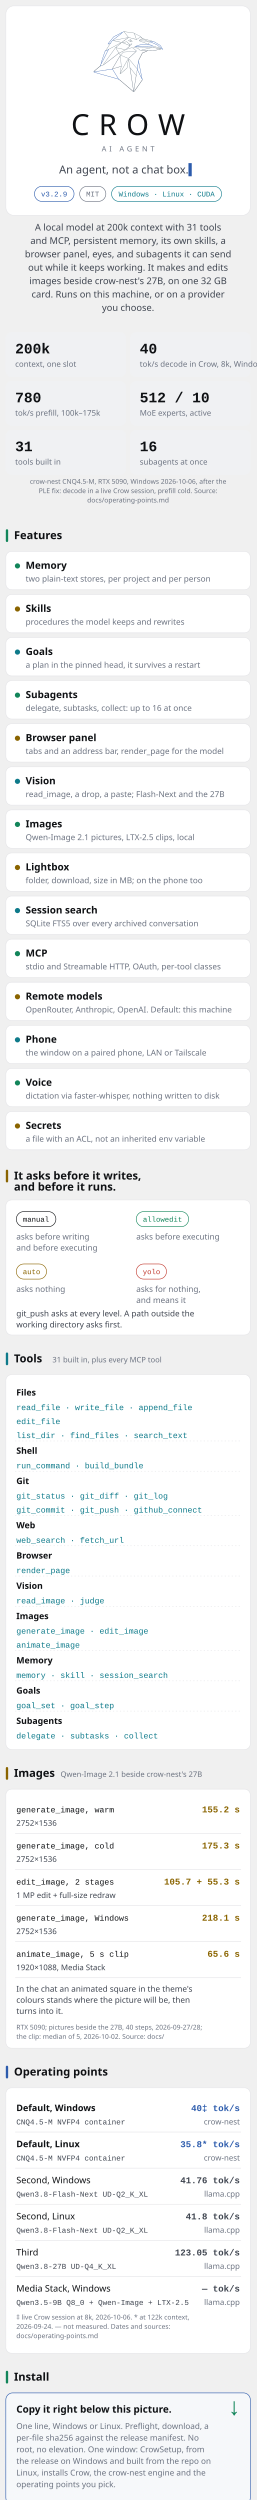
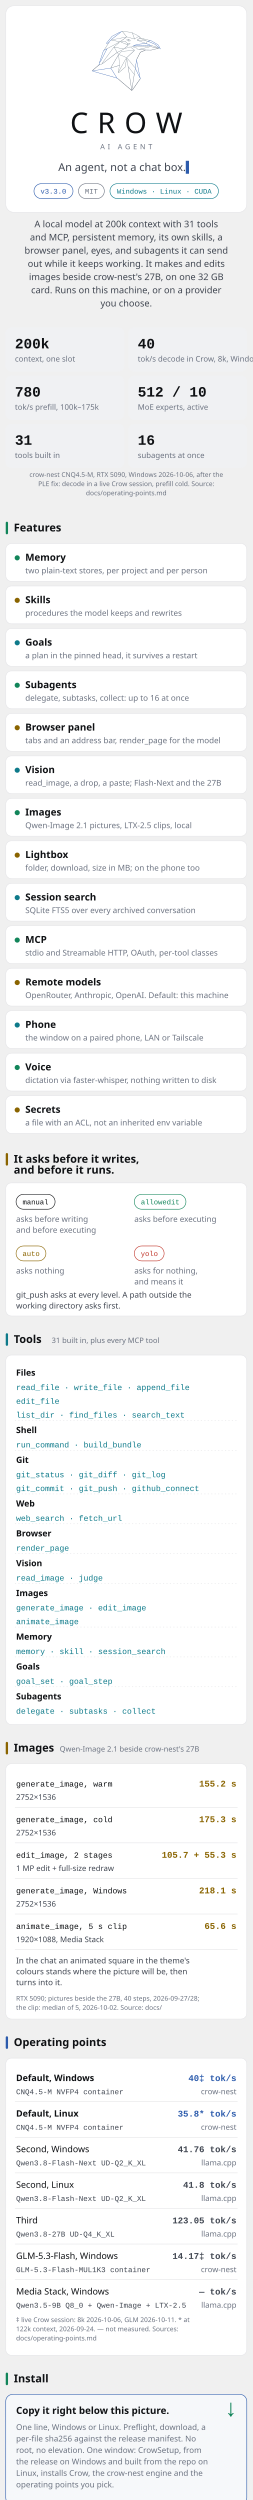
- <svg xmlns="http://www.w3.org/2000/svg" viewBox="0 0 440 4294" width="440" height="4294" role="img" aria-label="Crow: an agent, not a chat box. Features, tools, images, operating points.">
+ <svg xmlns="http://www.w3.org/2000/svg" viewBox="0 0 440 4356" width="440" height="4356" role="img" aria-label="Crow: an agent, not a chat box. Features, tools, images, operating points.">
  <rect x="10" y="10" width="420" height="360" rx="14" fill="#ffffff" stroke="#e4e4e7" />
  <g transform="translate(130 16) scale(0.176)">
    <g fill="none" stroke-width="3" stroke-linejoin="round" stroke-linecap="round">
      <path stroke="#283647" d="M642 273 650 285" />
      <path stroke="#283647" d="M699 404 693 409 651 426 615 496" />
      <path stroke="#283647" d="M239 554 183 601 178 610" />
      <path stroke="#283647" d="M650 689 573 799 567 802" />
      <path stroke="#283647" d="M428 688 563 803" />
      <path stroke="#576575" d="M508 281 457 317" />
      <path stroke="#576575" d="M647 289 622 301" />
      <path stroke="#576575" d="M526 361 498 385" />
      <path stroke="#576575" d="M755 371 820 386 823 389" />
      <path stroke="#576575" d="M833 387 823 389" />
      <path stroke="#576575" d="M823 389 758 405 699 404" />
      <path stroke="#576575" d="M644 399 699 404" />
      <path stroke="#576575" d="M587 414 515 480" />
      <path stroke="#576575" d="M417 431 283 534 272 539" />
      <path stroke="#576575" d="M436 453 433 454 362 573 360 581" />
      <path stroke="#576575" d="M445 556 360 581" />
      <path stroke="#576575" d="M530 572 564 793 567 794" />
      <path stroke="#576575" d="M591 643 567 794" />
      <path stroke="#576575" d="M563 803 567 802" />
      <path stroke="#576575" d="M567 794 567 802" />
      <path stroke="#7f8c98" d="M572 235 625 261 635 269" />
      <path stroke="#7f8c98" d="M635 269 593 295" />
      <path stroke="#7f8c98" d="M635 269 642 273" />
      <path stroke="#7f8c98" d="M510 276 508 281" />
      <path stroke="#7f8c98" d="M510 276 376 302 368 306" />
      <path stroke="#7f8c98" d="M622 301 620 307 624 307" />
      <path stroke="#7f8c98" d="M534 297 515 302 517 306 532 313" />
      <path stroke="#7f8c98" d="M624 307 625 310 698 336 700 340" />
      <path stroke="#7f8c98" d="M624 307 699 311" />
      <path stroke="#7f8c98" d="M437 335 396 368" />
      <path stroke="#7f8c98" d="M549 337 544 345 529 355" />
      <path stroke="#7f8c98" d="M549 337 525 342" />
      <path stroke="#7f8c98" d="M498 385 497 390" />
      <path stroke="#7f8c98" d="M578 367 739 372" />
      <path stroke="#7f8c98" d="M562 369 575 370" />
      <path stroke="#7f8c98" d="M575 370 579 374 607 380 629 400 644 399" />
      <path stroke="#7f8c98" d="M739 372 737 375 648 395 644 399" />
      <path stroke="#7f8c98" d="M739 372 755 371" />
      <path stroke="#7f8c98" d="M388 376 275 531 272 539" />
      <path stroke="#7f8c98" d="M497 390 485 394" />
      <path stroke="#7f8c98" d="M497 390 551 373 590 403 591 407" />
      <path stroke="#7f8c98" d="M591 407 587 414" />
      <path stroke="#7f8c98" d="M591 407 465 418 438 447" />
      <path stroke="#7f8c98" d="M422 430 437 447" />
      <path stroke="#7f8c98" d="M438 448 515 480" />
      <path stroke="#7f8c98" d="M436 453 445 556" />
      <path stroke="#7f8c98" d="M515 484 523 488 594 575 600 578" />
      <path stroke="#7f8c98" d="M514 491 518 497 530 572" />
      <path stroke="#7f8c98" d="M272 539 265 547 248 551" />
      <path stroke="#7f8c98" d="M243 545 248 551" />
      <path stroke="#7f8c98" d="M248 551 239 554" />
      <path stroke="#7f8c98" d="M445 556 434 608 434 622" />
      <path stroke="#7f8c98" d="M530 572 535 574 587 642 591 643" />
      <path stroke="#7f8c98" d="M601 586 591 643" />
      <path stroke="#75838b" d="M474 218 567 231 572 235" />
      <path stroke="#75838b" d="M474 218 475 223 515 274" />
      <path stroke="#75838b" d="M474 218 467 218" />
      <path stroke="#75838b" d="M572 235 593 295" />
      <path stroke="#75838b" d="M515 274 510 276" />
      <path stroke="#75838b" d="M515 274 593 295" />
      <path stroke="#75838b" d="M457 317 455 322" />
      <path stroke="#75838b" d="M650 285 743 309 747 313" />
      <path stroke="#75838b" d="M647 289 697 307 699 311" />
      <path stroke="#75838b" d="M534 297 532 313" />
      <path stroke="#75838b" d="M534 297 547 306 552 314 533 316 532 313" />
      <path stroke="#75838b" d="M368 306 447 323" />
      <path stroke="#75838b" d="M699 311 720 317" />
      <path stroke="#75838b" d="M720 317 708 340" />
      <path stroke="#75838b" d="M455 322 447 323" />
      <path stroke="#75838b" d="M447 323 438 331" />
      <path stroke="#75838b" d="M458 323 500 317 525 342" />
      <path stroke="#75838b" d="M458 323 461 327 528 354" />
      <path stroke="#75838b" d="M438 331 437 335" />
      <path stroke="#75838b" d="M396 368 393 375" />
      <path stroke="#75838b" d="M438 331 433 331 322 390" />
      <path stroke="#75838b" d="M338 333 292 405" />
      <path stroke="#75838b" d="M525 342 528 354" />
      <path stroke="#75838b" d="M529 355 526 361" />
      <path stroke="#75838b" d="M759 359 828 382" />
      <path stroke="#75838b" d="M393 375 401 394 422 428" />
      <path stroke="#75838b" d="M393 375 388 376" />
      <path stroke="#75838b" d="M393 375 485 394" />
      <path stroke="#75838b" d="M828 382 833 387" />
      <path stroke="#75838b" d="M485 394 484 397 422 428" />
      <path stroke="#75838b" d="M422 430 417 431" />
      <path stroke="#75838b" d="M514 488 506 493 434 622" />
      <path stroke="#75838b" d="M514 491 501 573 438 628 433 629" />
      <path stroke="#75838b" d="M434 622 433 629" />
      <path stroke="#2c5bac" d="M467 218 452 228" />
      <path stroke="#2c5bac" d="M452 228 449 234 366 298 363 305" />
      <path stroke="#2c5bac" d="M452 228 447 228 371 268 317 334 316 339" />
      <path stroke="#2c5bac" d="M363 305 355 308 338 333" />
      <path stroke="#2c5bac" d="M747 313 725 317" />
      <path stroke="#2c5bac" d="M747 313 761 314 825 352 843 380 844 386" />
      <path stroke="#2c5bac" d="M725 317 795 347 830 378" />
      <path stroke="#2c5bac" d="M322 390 319 394" />
      <path stroke="#2c5bac" d="M338 333 316 339" />
      <path stroke="#2c5bac" d="M700 340 623 348 592 358 591 361" />
      <path stroke="#2c5bac" d="M700 340 708 340" />
      <path stroke="#2c5bac" d="M708 340 745 354 747 358" />
      <path stroke="#2c5bac" d="M747 358 595 363 591 361" />
      <path stroke="#2c5bac" d="M747 358 759 359" />
      <path stroke="#2c5bac" d="M591 361 580 363 578 367" />
      <path stroke="#2c5bac" d="M830 378 836 380 838 386" />
      <path stroke="#2c5bac" d="M844 386 851 394" />
      <path stroke="#2c5bac" d="M319 394 262 508 249 528" />
      <path stroke="#2c5bac" d="M319 394 292 405" />
      <path stroke="#2c5bac" d="M615 496 614 508" />
      <path stroke="#2c5bac" d="M292 405 285 413 248 523 249 528" />
      <path stroke="#2c5bac" d="M614 508 600 578" />
      <path stroke="#2c5bac" d="M614 508 647 674" />
      <path stroke="#2c5bac" d="M249 528 243 545" />
      <path stroke="#2c5bac" d="M243 545 239 554" />
      <path stroke="#2c5bac" d="M600 578 601 586" />
      <path stroke="#2c5bac" d="M358 583 178 610" />
      <path stroke="#2c5bac" d="M358 583 415 675 416 681" />
      <path stroke="#2c5bac" d="M601 586 643 672 647 674" />
      <path stroke="#2c5bac" d="M178 610 179 614 416 681" />
      <path stroke="#2c5bac" d="M647 674 650 689" />
      <path stroke="#2c5bac" d="M416 681 428 688" />
    </g>
  </g>
  <text x="220.0" y="232" font-family="-apple-system,BlinkMacSystemFont,'Segoe UI','Noto Sans',Helvetica,Arial,sans-serif" font-size="50" font-weight="300" fill="#0f1114" text-anchor="middle" letter-spacing="16">CROW</text>
  <text x="220.0" y="260" font-family="-apple-system,BlinkMacSystemFont,'Segoe UI','Noto Sans',Helvetica,Arial,sans-serif" font-size="12.5" font-weight="400" fill="#6b7280" text-anchor="middle" letter-spacing="5">AI AGENT</text>
  <text x="220.0" y="298" text-anchor="middle" font-family="-apple-system,BlinkMacSystemFont,'Segoe UI','Noto Sans',Helvetica,Arial,sans-serif" font-size="19" fill="#3f4550">An agent, not a chat box.<tspan fill="#2c5bac">▍<animate attributeName="opacity" values="1;1;0;0" keyTimes="0;.5;.5;1" dur="1.1s" repeatCount="indefinite" />
    </tspan>
  </text>
  <rect x="59.2" y="320" width="68" height="26" rx="13" fill="none" stroke="#2c5bac" />
-   <text x="93" y="337.5" font-family="ui-monospace,SFMono-Regular,'SF Mono',Menlo,Consolas,'Liberation Mono',monospace" font-size="12.5" font-weight="400" fill="#2c5bac" text-anchor="middle" letter-spacing="0">v3.2.9</text>
+   <text x="93" y="337.5" font-family="ui-monospace,SFMono-Regular,'SF Mono',Menlo,Consolas,'Liberation Mono',monospace" font-size="12.5" font-weight="400" fill="#2c5bac" text-anchor="middle" letter-spacing="0">v3.3.0</text>
  <rect x="136.8" y="320" width="45" height="26" rx="13" fill="none" stroke="#6b7280" />
  <text x="159.2" y="337.5" font-family="ui-monospace,SFMono-Regular,'SF Mono',Menlo,Consolas,'Liberation Mono',monospace" font-size="12.5" font-weight="400" fill="#6b7280" text-anchor="middle" letter-spacing="0">MIT</text>
  <rect x="191.6" y="320" width="189" height="26" rx="13" fill="none" stroke="#0e7a8a" />
  <text x="286.2" y="337.5" font-family="ui-monospace,SFMono-Regular,'SF Mono',Menlo,Consolas,'Liberation Mono',monospace" font-size="12.5" font-weight="400" fill="#0e7a8a" text-anchor="middle" letter-spacing="0">Windows · Linux · CUDA</text>
  <text x="220.0" y="396" font-family="-apple-system,BlinkMacSystemFont,'Segoe UI','Noto Sans',Helvetica,Arial,sans-serif" font-size="16" font-weight="400" fill="#3f4550" text-anchor="middle" letter-spacing="0">A local model at 200k context with 31 tools</text>
  <text x="220.0" y="419" font-family="-apple-system,BlinkMacSystemFont,'Segoe UI','Noto Sans',Helvetica,Arial,sans-serif" font-size="16" font-weight="400" fill="#3f4550" text-anchor="middle" letter-spacing="0">and MCP, persistent memory, its own skills, a</text>
  <text x="220.0" y="442" font-family="-apple-system,BlinkMacSystemFont,'Segoe UI','Noto Sans',Helvetica,Arial,sans-serif" font-size="16" font-weight="400" fill="#3f4550" text-anchor="middle" letter-spacing="0">browser panel, eyes, and subagents it can send</text>
  <text x="220.0" y="465" font-family="-apple-system,BlinkMacSystemFont,'Segoe UI','Noto Sans',Helvetica,Arial,sans-serif" font-size="16" font-weight="400" fill="#3f4550" text-anchor="middle" letter-spacing="0">out while it keeps working. It makes and edits</text>
  <text x="220.0" y="488" font-family="-apple-system,BlinkMacSystemFont,'Segoe UI','Noto Sans',Helvetica,Arial,sans-serif" font-size="16" font-weight="400" fill="#3f4550" text-anchor="middle" letter-spacing="0">images beside crow-nest's 27B, on one 32 GB</text>
  <text x="220.0" y="511" font-family="-apple-system,BlinkMacSystemFont,'Segoe UI','Noto Sans',Helvetica,Arial,sans-serif" font-size="16" font-weight="400" fill="#3f4550" text-anchor="middle" letter-spacing="0">card. Runs on this machine, or on a provider</text>
  <text x="220.0" y="534" font-family="-apple-system,BlinkMacSystemFont,'Segoe UI','Noto Sans',Helvetica,Arial,sans-serif" font-size="16" font-weight="400" fill="#3f4550" text-anchor="middle" letter-spacing="0">you choose.</text>
  <rect x="10" y="571" width="206" height="76" rx="10" fill="#f0f1f3" stroke="#f0f1f3" />
  <text x="26" y="607" font-family="ui-monospace,SFMono-Regular,'SF Mono',Menlo,Consolas,'Liberation Mono',monospace" font-size="25" font-weight="600" fill="#0f1114" text-anchor="start" letter-spacing="0">200k</text>
  <text x="26" y="630" font-family="-apple-system,BlinkMacSystemFont,'Segoe UI','Noto Sans',Helvetica,Arial,sans-serif" font-size="13.5" font-weight="400" fill="#6b7280" text-anchor="start" letter-spacing="0">context, one slot</text>
  <rect x="224" y="571" width="206" height="76" rx="10" fill="#f0f1f3" stroke="#f0f1f3" />
  <text x="240" y="607" font-family="ui-monospace,SFMono-Regular,'SF Mono',Menlo,Consolas,'Liberation Mono',monospace" font-size="25" font-weight="600" fill="#0f1114" text-anchor="start" letter-spacing="0">40</text>
  <text x="240" y="630" font-family="-apple-system,BlinkMacSystemFont,'Segoe UI','Noto Sans',Helvetica,Arial,sans-serif" font-size="13.5" font-weight="400" fill="#6b7280" text-anchor="start" letter-spacing="0">tok/s decode in Crow, 8k, Windows</text>
  <rect x="10" y="655" width="206" height="76" rx="10" fill="#f0f1f3" stroke="#f0f1f3" />
  <text x="26" y="691" font-family="ui-monospace,SFMono-Regular,'SF Mono',Menlo,Consolas,'Liberation Mono',monospace" font-size="25" font-weight="600" fill="#0f1114" text-anchor="start" letter-spacing="0">780</text>
  <text x="26" y="714" font-family="-apple-system,BlinkMacSystemFont,'Segoe UI','Noto Sans',Helvetica,Arial,sans-serif" font-size="13.5" font-weight="400" fill="#6b7280" text-anchor="start" letter-spacing="0">tok/s prefill, 100k–175k</text>
  <rect x="224" y="655" width="206" height="76" rx="10" fill="#f0f1f3" stroke="#f0f1f3" />
  <text x="240" y="691" font-family="ui-monospace,SFMono-Regular,'SF Mono',Menlo,Consolas,'Liberation Mono',monospace" font-size="25" font-weight="600" fill="#0f1114" text-anchor="start" letter-spacing="0">512 / 10</text>
  <text x="240" y="714" font-family="-apple-system,BlinkMacSystemFont,'Segoe UI','Noto Sans',Helvetica,Arial,sans-serif" font-size="13.5" font-weight="400" fill="#6b7280" text-anchor="start" letter-spacing="0">MoE experts, active</text>
  <rect x="10" y="739" width="206" height="76" rx="10" fill="#f0f1f3" stroke="#f0f1f3" />
  <text x="26" y="775" font-family="ui-monospace,SFMono-Regular,'SF Mono',Menlo,Consolas,'Liberation Mono',monospace" font-size="25" font-weight="600" fill="#0f1114" text-anchor="start" letter-spacing="0">31</text>
  <text x="26" y="798" font-family="-apple-system,BlinkMacSystemFont,'Segoe UI','Noto Sans',Helvetica,Arial,sans-serif" font-size="13.5" font-weight="400" fill="#6b7280" text-anchor="start" letter-spacing="0">tools built in</text>
  <rect x="224" y="739" width="206" height="76" rx="10" fill="#f0f1f3" stroke="#f0f1f3" />
  <text x="240" y="775" font-family="ui-monospace,SFMono-Regular,'SF Mono',Menlo,Consolas,'Liberation Mono',monospace" font-size="25" font-weight="600" fill="#0f1114" text-anchor="start" letter-spacing="0">16</text>
  <text x="240" y="798" font-family="-apple-system,BlinkMacSystemFont,'Segoe UI','Noto Sans',Helvetica,Arial,sans-serif" font-size="13.5" font-weight="400" fill="#6b7280" text-anchor="start" letter-spacing="0">subagents at once</text>
  <text x="220.0" y="831" font-family="-apple-system,BlinkMacSystemFont,'Segoe UI','Noto Sans',Helvetica,Arial,sans-serif" font-size="11.5" font-weight="400" fill="#6b7280" text-anchor="middle" letter-spacing="0">crow-nest CNQ4.5-M, RTX 5090, Windows 2026-10-06, after the</text>
  <text x="220.0" y="847" font-family="-apple-system,BlinkMacSystemFont,'Segoe UI','Noto Sans',Helvetica,Arial,sans-serif" font-size="11.5" font-weight="400" fill="#6b7280" text-anchor="middle" letter-spacing="0">PLE fix: decode in a live Crow session, prefill cold. Source:</text>
  <text x="220.0" y="863" font-family="-apple-system,BlinkMacSystemFont,'Segoe UI','Noto Sans',Helvetica,Arial,sans-serif" font-size="11.5" font-weight="400" fill="#6b7280" text-anchor="middle" letter-spacing="0">docs/operating-points.md</text>
  <rect x="10" y="909" width="4" height="22" rx="2" fill="#12855a" />
  <text x="24" y="926" font-family="-apple-system,BlinkMacSystemFont,'Segoe UI','Noto Sans',Helvetica,Arial,sans-serif" font-size="19" font-weight="600" fill="#0f1114" text-anchor="start" letter-spacing="0">Features</text>
  <rect x="10" y="947" width="420" height="66" rx="10" fill="#ffffff" stroke="#e4e4e7" />
  <circle cx="30" cy="972" r="4.5" fill="#12855a" />
  <text x="44" y="977" font-family="-apple-system,BlinkMacSystemFont,'Segoe UI','Noto Sans',Helvetica,Arial,sans-serif" font-size="17" font-weight="600" fill="#0f1114" text-anchor="start" letter-spacing="0">Memory</text>
  <text x="44" y="999" font-family="-apple-system,BlinkMacSystemFont,'Segoe UI','Noto Sans',Helvetica,Arial,sans-serif" font-size="14" font-weight="400" fill="#6b7280" text-anchor="start" letter-spacing="0">two plain-text stores, per project and per person</text>
  <rect x="10" y="1021" width="420" height="66" rx="10" fill="#ffffff" stroke="#e4e4e7" />
  <circle cx="30" cy="1046" r="4.5" fill="#8a6400" />
  <text x="44" y="1051" font-family="-apple-system,BlinkMacSystemFont,'Segoe UI','Noto Sans',Helvetica,Arial,sans-serif" font-size="17" font-weight="600" fill="#0f1114" text-anchor="start" letter-spacing="0">Skills</text>
  <text x="44" y="1073" font-family="-apple-system,BlinkMacSystemFont,'Segoe UI','Noto Sans',Helvetica,Arial,sans-serif" font-size="14" font-weight="400" fill="#6b7280" text-anchor="start" letter-spacing="0">procedures the model keeps and rewrites</text>
  <rect x="10" y="1095" width="420" height="66" rx="10" fill="#ffffff" stroke="#e4e4e7" />
  <circle cx="30" cy="1120" r="4.5" fill="#0e7a8a" />
  <text x="44" y="1125" font-family="-apple-system,BlinkMacSystemFont,'Segoe UI','Noto Sans',Helvetica,Arial,sans-serif" font-size="17" font-weight="600" fill="#0f1114" text-anchor="start" letter-spacing="0">Goals</text>
  <text x="44" y="1147" font-family="-apple-system,BlinkMacSystemFont,'Segoe UI','Noto Sans',Helvetica,Arial,sans-serif" font-size="14" font-weight="400" fill="#6b7280" text-anchor="start" letter-spacing="0">a plan in the pinned head, it survives a restart</text>
  <rect x="10" y="1169" width="420" height="66" rx="10" fill="#ffffff" stroke="#e4e4e7" />
  <circle cx="30" cy="1194" r="4.5" fill="#12855a" />
  <text x="44" y="1199" font-family="-apple-system,BlinkMacSystemFont,'Segoe UI','Noto Sans',Helvetica,Arial,sans-serif" font-size="17" font-weight="600" fill="#0f1114" text-anchor="start" letter-spacing="0">Subagents</text>
  <text x="44" y="1221" font-family="-apple-system,BlinkMacSystemFont,'Segoe UI','Noto Sans',Helvetica,Arial,sans-serif" font-size="14" font-weight="400" fill="#6b7280" text-anchor="start" letter-spacing="0">delegate, subtasks, collect: up to 16 at once</text>
  <rect x="10" y="1243" width="420" height="66" rx="10" fill="#ffffff" stroke="#e4e4e7" />
  <circle cx="30" cy="1268" r="4.5" fill="#8a6400" />
  <text x="44" y="1273" font-family="-apple-system,BlinkMacSystemFont,'Segoe UI','Noto Sans',Helvetica,Arial,sans-serif" font-size="17" font-weight="600" fill="#0f1114" text-anchor="start" letter-spacing="0">Browser panel</text>
  <text x="44" y="1295" font-family="-apple-system,BlinkMacSystemFont,'Segoe UI','Noto Sans',Helvetica,Arial,sans-serif" font-size="14" font-weight="400" fill="#6b7280" text-anchor="start" letter-spacing="0">tabs and an address bar, render_page for the model</text>
  <rect x="10" y="1317" width="420" height="66" rx="10" fill="#ffffff" stroke="#e4e4e7" />
  <circle cx="30" cy="1342" r="4.5" fill="#0e7a8a" />
  <text x="44" y="1347" font-family="-apple-system,BlinkMacSystemFont,'Segoe UI','Noto Sans',Helvetica,Arial,sans-serif" font-size="17" font-weight="600" fill="#0f1114" text-anchor="start" letter-spacing="0">Vision</text>
  <text x="44" y="1369" font-family="-apple-system,BlinkMacSystemFont,'Segoe UI','Noto Sans',Helvetica,Arial,sans-serif" font-size="14" font-weight="400" fill="#6b7280" text-anchor="start" letter-spacing="0">read_image, a drop, a paste; Flash-Next and the 27B</text>
  <rect x="10" y="1391" width="420" height="66" rx="10" fill="#ffffff" stroke="#e4e4e7" />
  <circle cx="30" cy="1416" r="4.5" fill="#12855a" />
  <text x="44" y="1421" font-family="-apple-system,BlinkMacSystemFont,'Segoe UI','Noto Sans',Helvetica,Arial,sans-serif" font-size="17" font-weight="600" fill="#0f1114" text-anchor="start" letter-spacing="0">Images</text>
  <text x="44" y="1443" font-family="-apple-system,BlinkMacSystemFont,'Segoe UI','Noto Sans',Helvetica,Arial,sans-serif" font-size="14" font-weight="400" fill="#6b7280" text-anchor="start" letter-spacing="0">Qwen-Image 2.1 pictures, LTX-2.5 clips, local</text>
  <rect x="10" y="1465" width="420" height="66" rx="10" fill="#ffffff" stroke="#e4e4e7" />
  <circle cx="30" cy="1490" r="4.5" fill="#8a6400" />
  <text x="44" y="1495" font-family="-apple-system,BlinkMacSystemFont,'Segoe UI','Noto Sans',Helvetica,Arial,sans-serif" font-size="17" font-weight="600" fill="#0f1114" text-anchor="start" letter-spacing="0">Lightbox</text>
  <text x="44" y="1517" font-family="-apple-system,BlinkMacSystemFont,'Segoe UI','Noto Sans',Helvetica,Arial,sans-serif" font-size="14" font-weight="400" fill="#6b7280" text-anchor="start" letter-spacing="0">folder, download, size in MB; on the phone too</text>
  <rect x="10" y="1539" width="420" height="66" rx="10" fill="#ffffff" stroke="#e4e4e7" />
  <circle cx="30" cy="1564" r="4.5" fill="#0e7a8a" />
  <text x="44" y="1569" font-family="-apple-system,BlinkMacSystemFont,'Segoe UI','Noto Sans',Helvetica,Arial,sans-serif" font-size="17" font-weight="600" fill="#0f1114" text-anchor="start" letter-spacing="0">Session search</text>
  <text x="44" y="1591" font-family="-apple-system,BlinkMacSystemFont,'Segoe UI','Noto Sans',Helvetica,Arial,sans-serif" font-size="14" font-weight="400" fill="#6b7280" text-anchor="start" letter-spacing="0">SQLite FTS5 over every archived conversation</text>
  <rect x="10" y="1613" width="420" height="66" rx="10" fill="#ffffff" stroke="#e4e4e7" />
  <circle cx="30" cy="1638" r="4.5" fill="#12855a" />
  <text x="44" y="1643" font-family="-apple-system,BlinkMacSystemFont,'Segoe UI','Noto Sans',Helvetica,Arial,sans-serif" font-size="17" font-weight="600" fill="#0f1114" text-anchor="start" letter-spacing="0">MCP</text>
  <text x="44" y="1665" font-family="-apple-system,BlinkMacSystemFont,'Segoe UI','Noto Sans',Helvetica,Arial,sans-serif" font-size="14" font-weight="400" fill="#6b7280" text-anchor="start" letter-spacing="0">stdio and Streamable HTTP, OAuth, per-tool classes</text>
  <rect x="10" y="1687" width="420" height="66" rx="10" fill="#ffffff" stroke="#e4e4e7" />
  <circle cx="30" cy="1712" r="4.5" fill="#8a6400" />
  <text x="44" y="1717" font-family="-apple-system,BlinkMacSystemFont,'Segoe UI','Noto Sans',Helvetica,Arial,sans-serif" font-size="17" font-weight="600" fill="#0f1114" text-anchor="start" letter-spacing="0">Remote models</text>
  <text x="44" y="1739" font-family="-apple-system,BlinkMacSystemFont,'Segoe UI','Noto Sans',Helvetica,Arial,sans-serif" font-size="14" font-weight="400" fill="#6b7280" text-anchor="start" letter-spacing="0">OpenRouter, Anthropic, OpenAI. Default: this machine</text>
  <rect x="10" y="1761" width="420" height="66" rx="10" fill="#ffffff" stroke="#e4e4e7" />
  <circle cx="30" cy="1786" r="4.5" fill="#0e7a8a" />
  <text x="44" y="1791" font-family="-apple-system,BlinkMacSystemFont,'Segoe UI','Noto Sans',Helvetica,Arial,sans-serif" font-size="17" font-weight="600" fill="#0f1114" text-anchor="start" letter-spacing="0">Phone</text>
  <text x="44" y="1813" font-family="-apple-system,BlinkMacSystemFont,'Segoe UI','Noto Sans',Helvetica,Arial,sans-serif" font-size="14" font-weight="400" fill="#6b7280" text-anchor="start" letter-spacing="0">the window on a paired phone, LAN or Tailscale</text>
  <rect x="10" y="1835" width="420" height="66" rx="10" fill="#ffffff" stroke="#e4e4e7" />
  <circle cx="30" cy="1860" r="4.5" fill="#12855a" />
  <text x="44" y="1865" font-family="-apple-system,BlinkMacSystemFont,'Segoe UI','Noto Sans',Helvetica,Arial,sans-serif" font-size="17" font-weight="600" fill="#0f1114" text-anchor="start" letter-spacing="0">Voice</text>
  <text x="44" y="1887" font-family="-apple-system,BlinkMacSystemFont,'Segoe UI','Noto Sans',Helvetica,Arial,sans-serif" font-size="14" font-weight="400" fill="#6b7280" text-anchor="start" letter-spacing="0">dictation via faster-whisper, nothing written to disk</text>
  <rect x="10" y="1909" width="420" height="66" rx="10" fill="#ffffff" stroke="#e4e4e7" />
  <circle cx="30" cy="1934" r="4.5" fill="#8a6400" />
  <text x="44" y="1939" font-family="-apple-system,BlinkMacSystemFont,'Segoe UI','Noto Sans',Helvetica,Arial,sans-serif" font-size="17" font-weight="600" fill="#0f1114" text-anchor="start" letter-spacing="0">Secrets</text>
  <text x="44" y="1961" font-family="-apple-system,BlinkMacSystemFont,'Segoe UI','Noto Sans',Helvetica,Arial,sans-serif" font-size="14" font-weight="400" fill="#6b7280" text-anchor="start" letter-spacing="0">a file with an ACL, not an inherited env variable</text>
  <rect x="10" y="2009" width="4" height="22" rx="2" fill="#8a6400" />
  <text x="24" y="2026" font-family="-apple-system,BlinkMacSystemFont,'Segoe UI','Noto Sans',Helvetica,Arial,sans-serif" font-size="19" font-weight="600" fill="#0f1114" text-anchor="start" letter-spacing="0">It asks before it writes,</text>
  <text x="24" y="2045" font-family="-apple-system,BlinkMacSystemFont,'Segoe UI','Noto Sans',Helvetica,Arial,sans-serif" font-size="19" font-weight="600" fill="#0f1114" text-anchor="start" letter-spacing="0">and before it runs.</text>
  <rect x="10" y="2061" width="420" height="232" rx="10" fill="#ffffff" stroke="#e4e4e7" />
  <rect x="28" y="2081" width="68" height="26" rx="13" fill="none" stroke="#0f1114" />
  <text x="61.8" y="2098.5" font-family="ui-monospace,SFMono-Regular,'SF Mono',Menlo,Consolas,'Liberation Mono',monospace" font-size="12.5" font-weight="400" fill="#0f1114" text-anchor="middle" letter-spacing="0">manual</text>
  <text x="28" y="2129" font-family="-apple-system,BlinkMacSystemFont,'Segoe UI','Noto Sans',Helvetica,Arial,sans-serif" font-size="14" font-weight="400" fill="#6b7280" text-anchor="start" letter-spacing="0">asks before writing</text>
  <text x="28" y="2148" font-family="-apple-system,BlinkMacSystemFont,'Segoe UI','Noto Sans',Helvetica,Arial,sans-serif" font-size="14" font-weight="400" fill="#6b7280" text-anchor="start" letter-spacing="0">and before executing</text>
  <rect x="234" y="2081" width="90" height="26" rx="13" fill="none" stroke="#12855a" />
  <text x="279.2" y="2098.5" font-family="ui-monospace,SFMono-Regular,'SF Mono',Menlo,Consolas,'Liberation Mono',monospace" font-size="12.5" font-weight="400" fill="#12855a" text-anchor="middle" letter-spacing="0">allowedit</text>
  <text x="234" y="2129" font-family="-apple-system,BlinkMacSystemFont,'Segoe UI','Noto Sans',Helvetica,Arial,sans-serif" font-size="14" font-weight="400" fill="#6b7280" text-anchor="start" letter-spacing="0">asks before executing</text>
  <rect x="28" y="2171" width="52" height="26" rx="13" fill="none" stroke="#8a6400" />
  <text x="54.2" y="2188.5" font-family="ui-monospace,SFMono-Regular,'SF Mono',Menlo,Consolas,'Liberation Mono',monospace" font-size="12.5" font-weight="400" fill="#8a6400" text-anchor="middle" letter-spacing="0">auto</text>
  <text x="28" y="2219" font-family="-apple-system,BlinkMacSystemFont,'Segoe UI','Noto Sans',Helvetica,Arial,sans-serif" font-size="14" font-weight="400" fill="#6b7280" text-anchor="start" letter-spacing="0">asks nothing</text>
  <rect x="234" y="2171" width="52" height="26" rx="13" fill="none" stroke="#c0362b" />
  <text x="260.2" y="2188.5" font-family="ui-monospace,SFMono-Regular,'SF Mono',Menlo,Consolas,'Liberation Mono',monospace" font-size="12.5" font-weight="400" fill="#c0362b" text-anchor="middle" letter-spacing="0">yolo</text>
  <text x="234" y="2219" font-family="-apple-system,BlinkMacSystemFont,'Segoe UI','Noto Sans',Helvetica,Arial,sans-serif" font-size="14" font-weight="400" fill="#6b7280" text-anchor="start" letter-spacing="0">asks for nothing,</text>
  <text x="234" y="2238" font-family="-apple-system,BlinkMacSystemFont,'Segoe UI','Noto Sans',Helvetica,Arial,sans-serif" font-size="14" font-weight="400" fill="#6b7280" text-anchor="start" letter-spacing="0">and means it</text>
  <text x="28" y="2261" font-family="-apple-system,BlinkMacSystemFont,'Segoe UI','Noto Sans',Helvetica,Arial,sans-serif" font-size="14" font-weight="400" fill="#3f4550" text-anchor="start" letter-spacing="0">git_push asks at every level. A path outside the</text>
  <text x="28" y="2280" font-family="-apple-system,BlinkMacSystemFont,'Segoe UI','Noto Sans',Helvetica,Arial,sans-serif" font-size="14" font-weight="400" fill="#3f4550" text-anchor="start" letter-spacing="0">working directory asks first.</text>
  <rect x="10" y="2323" width="4" height="22" rx="2" fill="#0e7a8a" />
  <text x="24" y="2340" font-family="-apple-system,BlinkMacSystemFont,'Segoe UI','Noto Sans',Helvetica,Arial,sans-serif" font-size="19" font-weight="600" fill="#0f1114" text-anchor="start" letter-spacing="0">Tools</text>
  <text x="90" y="2340" font-family="-apple-system,BlinkMacSystemFont,'Segoe UI','Noto Sans',Helvetica,Arial,sans-serif" font-size="13" font-weight="400" fill="#6b7280" text-anchor="start" letter-spacing="0">31 built in, plus every MCP tool</text>
  <rect x="10" y="2361" width="420" height="644" rx="10" fill="#ffffff" stroke="#e4e4e7" />
  <text x="28" y="2397" font-family="-apple-system,BlinkMacSystemFont,'Segoe UI','Noto Sans',Helvetica,Arial,sans-serif" font-size="15" font-weight="600" fill="#0f1114" text-anchor="start" letter-spacing="0">Files</text>
  <text x="28" y="2422" font-family="ui-monospace,SFMono-Regular,'SF Mono',Menlo,Consolas,'Liberation Mono',monospace" font-size="14" font-weight="400" fill="#0e7a8a" text-anchor="start" letter-spacing="0">read_file · write_file · append_file</text>
  <text x="28" y="2446" font-family="ui-monospace,SFMono-Regular,'SF Mono',Menlo,Consolas,'Liberation Mono',monospace" font-size="14" font-weight="400" fill="#0e7a8a" text-anchor="start" letter-spacing="0">edit_file</text>
  <text x="28" y="2470" font-family="ui-monospace,SFMono-Regular,'SF Mono',Menlo,Consolas,'Liberation Mono',monospace" font-size="14" font-weight="400" fill="#0e7a8a" text-anchor="start" letter-spacing="0">list_dir · find_files · search_text</text>
  <line x1="26" y1="2475" x2="414" y2="2475" stroke="#e4e4e7" stroke-dasharray="2 4" />
  <text x="28" y="2497" font-family="-apple-system,BlinkMacSystemFont,'Segoe UI','Noto Sans',Helvetica,Arial,sans-serif" font-size="15" font-weight="600" fill="#0f1114" text-anchor="start" letter-spacing="0">Shell</text>
  <text x="28" y="2522" font-family="ui-monospace,SFMono-Regular,'SF Mono',Menlo,Consolas,'Liberation Mono',monospace" font-size="14" font-weight="400" fill="#0e7a8a" text-anchor="start" letter-spacing="0">run_command · build_bundle</text>
  <line x1="26" y1="2527" x2="414" y2="2527" stroke="#e4e4e7" stroke-dasharray="2 4" />
  <text x="28" y="2549" font-family="-apple-system,BlinkMacSystemFont,'Segoe UI','Noto Sans',Helvetica,Arial,sans-serif" font-size="15" font-weight="600" fill="#0f1114" text-anchor="start" letter-spacing="0">Git</text>
  <text x="28" y="2574" font-family="ui-monospace,SFMono-Regular,'SF Mono',Menlo,Consolas,'Liberation Mono',monospace" font-size="14" font-weight="400" fill="#0e7a8a" text-anchor="start" letter-spacing="0">git_status · git_diff · git_log</text>
  <text x="28" y="2598" font-family="ui-monospace,SFMono-Regular,'SF Mono',Menlo,Consolas,'Liberation Mono',monospace" font-size="14" font-weight="400" fill="#0e7a8a" text-anchor="start" letter-spacing="0">git_commit · git_push · github_connect</text>
  <line x1="26" y1="2603" x2="414" y2="2603" stroke="#e4e4e7" stroke-dasharray="2 4" />
  <text x="28" y="2625" font-family="-apple-system,BlinkMacSystemFont,'Segoe UI','Noto Sans',Helvetica,Arial,sans-serif" font-size="15" font-weight="600" fill="#0f1114" text-anchor="start" letter-spacing="0">Web</text>
  <text x="28" y="2650" font-family="ui-monospace,SFMono-Regular,'SF Mono',Menlo,Consolas,'Liberation Mono',monospace" font-size="14" font-weight="400" fill="#0e7a8a" text-anchor="start" letter-spacing="0">web_search · fetch_url</text>
  <line x1="26" y1="2655" x2="414" y2="2655" stroke="#e4e4e7" stroke-dasharray="2 4" />
  <text x="28" y="2677" font-family="-apple-system,BlinkMacSystemFont,'Segoe UI','Noto Sans',Helvetica,Arial,sans-serif" font-size="15" font-weight="600" fill="#0f1114" text-anchor="start" letter-spacing="0">Browser</text>
  <text x="28" y="2702" font-family="ui-monospace,SFMono-Regular,'SF Mono',Menlo,Consolas,'Liberation Mono',monospace" font-size="14" font-weight="400" fill="#0e7a8a" text-anchor="start" letter-spacing="0">render_page</text>
  <line x1="26" y1="2707" x2="414" y2="2707" stroke="#e4e4e7" stroke-dasharray="2 4" />
  <text x="28" y="2729" font-family="-apple-system,BlinkMacSystemFont,'Segoe UI','Noto Sans',Helvetica,Arial,sans-serif" font-size="15" font-weight="600" fill="#0f1114" text-anchor="start" letter-spacing="0">Vision</text>
  <text x="28" y="2754" font-family="ui-monospace,SFMono-Regular,'SF Mono',Menlo,Consolas,'Liberation Mono',monospace" font-size="14" font-weight="400" fill="#0e7a8a" text-anchor="start" letter-spacing="0">read_image · judge</text>
  <line x1="26" y1="2759" x2="414" y2="2759" stroke="#e4e4e7" stroke-dasharray="2 4" />
  <text x="28" y="2781" font-family="-apple-system,BlinkMacSystemFont,'Segoe UI','Noto Sans',Helvetica,Arial,sans-serif" font-size="15" font-weight="600" fill="#0f1114" text-anchor="start" letter-spacing="0">Images</text>
  <text x="28" y="2806" font-family="ui-monospace,SFMono-Regular,'SF Mono',Menlo,Consolas,'Liberation Mono',monospace" font-size="14" font-weight="400" fill="#0e7a8a" text-anchor="start" letter-spacing="0">generate_image · edit_image</text>
  <text x="28" y="2830" font-family="ui-monospace,SFMono-Regular,'SF Mono',Menlo,Consolas,'Liberation Mono',monospace" font-size="14" font-weight="400" fill="#0e7a8a" text-anchor="start" letter-spacing="0">animate_image</text>
  <line x1="26" y1="2835" x2="414" y2="2835" stroke="#e4e4e7" stroke-dasharray="2 4" />
  <text x="28" y="2857" font-family="-apple-system,BlinkMacSystemFont,'Segoe UI','Noto Sans',Helvetica,Arial,sans-serif" font-size="15" font-weight="600" fill="#0f1114" text-anchor="start" letter-spacing="0">Memory</text>
  <text x="28" y="2882" font-family="ui-monospace,SFMono-Regular,'SF Mono',Menlo,Consolas,'Liberation Mono',monospace" font-size="14" font-weight="400" fill="#0e7a8a" text-anchor="start" letter-spacing="0">memory · skill · session_search</text>
  <line x1="26" y1="2887" x2="414" y2="2887" stroke="#e4e4e7" stroke-dasharray="2 4" />
  <text x="28" y="2909" font-family="-apple-system,BlinkMacSystemFont,'Segoe UI','Noto Sans',Helvetica,Arial,sans-serif" font-size="15" font-weight="600" fill="#0f1114" text-anchor="start" letter-spacing="0">Goals</text>
  <text x="28" y="2934" font-family="ui-monospace,SFMono-Regular,'SF Mono',Menlo,Consolas,'Liberation Mono',monospace" font-size="14" font-weight="400" fill="#0e7a8a" text-anchor="start" letter-spacing="0">goal_set · goal_step</text>
  <line x1="26" y1="2939" x2="414" y2="2939" stroke="#e4e4e7" stroke-dasharray="2 4" />
  <text x="28" y="2961" font-family="-apple-system,BlinkMacSystemFont,'Segoe UI','Noto Sans',Helvetica,Arial,sans-serif" font-size="15" font-weight="600" fill="#0f1114" text-anchor="start" letter-spacing="0">Subagents</text>
  <text x="28" y="2986" font-family="ui-monospace,SFMono-Regular,'SF Mono',Menlo,Consolas,'Liberation Mono',monospace" font-size="14" font-weight="400" fill="#0e7a8a" text-anchor="start" letter-spacing="0">delegate · subtasks · collect</text>
  <rect x="10" y="3035" width="4" height="22" rx="2" fill="#8a6400" />
  <text x="24" y="3052" font-family="-apple-system,BlinkMacSystemFont,'Segoe UI','Noto Sans',Helvetica,Arial,sans-serif" font-size="19" font-weight="600" fill="#0f1114" text-anchor="start" letter-spacing="0">Images</text>
  <text x="104" y="3052" font-family="-apple-system,BlinkMacSystemFont,'Segoe UI','Noto Sans',Helvetica,Arial,sans-serif" font-size="13" font-weight="400" fill="#6b7280" text-anchor="start" letter-spacing="0">Qwen-Image 2.1 beside crow-nest's 27B</text>
  <rect x="10" y="3073" width="420" height="445" rx="10" fill="#ffffff" stroke="#e4e4e7" />
  <text x="28" y="3113" font-family="ui-monospace,SFMono-Regular,'SF Mono',Menlo,Consolas,'Liberation Mono',monospace" font-size="14" font-weight="400" fill="#0f1114" text-anchor="start" letter-spacing="0">generate_image, warm</text>
  <text x="412" y="3113" font-family="ui-monospace,SFMono-Regular,'SF Mono',Menlo,Consolas,'Liberation Mono',monospace" font-size="15.5" font-weight="600" fill="#8a6400" text-anchor="end" letter-spacing="0">155.2 s</text>
  <text x="28" y="3136" font-family="-apple-system,BlinkMacSystemFont,'Segoe UI','Noto Sans',Helvetica,Arial,sans-serif" font-size="13.5" font-weight="400" fill="#3f4550" text-anchor="start" letter-spacing="0">2752×1536</text>
  <line x1="26" y1="3149" x2="414" y2="3149" stroke="#e4e4e7" />
  <text x="28" y="3175" font-family="ui-monospace,SFMono-Regular,'SF Mono',Menlo,Consolas,'Liberation Mono',monospace" font-size="14" font-weight="400" fill="#0f1114" text-anchor="start" letter-spacing="0">generate_image, cold</text>
  <text x="412" y="3175" font-family="ui-monospace,SFMono-Regular,'SF Mono',Menlo,Consolas,'Liberation Mono',monospace" font-size="15.5" font-weight="600" fill="#8a6400" text-anchor="end" letter-spacing="0">175.3 s</text>
  <text x="28" y="3198" font-family="-apple-system,BlinkMacSystemFont,'Segoe UI','Noto Sans',Helvetica,Arial,sans-serif" font-size="13.5" font-weight="400" fill="#3f4550" text-anchor="start" letter-spacing="0">2752×1536</text>
  <line x1="26" y1="3211" x2="414" y2="3211" stroke="#e4e4e7" />
  <text x="28" y="3237" font-family="ui-monospace,SFMono-Regular,'SF Mono',Menlo,Consolas,'Liberation Mono',monospace" font-size="14" font-weight="400" fill="#0f1114" text-anchor="start" letter-spacing="0">edit_image, 2 stages</text>
  <text x="412" y="3237" font-family="ui-monospace,SFMono-Regular,'SF Mono',Menlo,Consolas,'Liberation Mono',monospace" font-size="15.5" font-weight="600" fill="#8a6400" text-anchor="end" letter-spacing="0">105.7 + 55.3 s</text>
  <text x="28" y="3260" font-family="-apple-system,BlinkMacSystemFont,'Segoe UI','Noto Sans',Helvetica,Arial,sans-serif" font-size="13.5" font-weight="400" fill="#3f4550" text-anchor="start" letter-spacing="0">1 MP edit + full-size redraw</text>
  <line x1="26" y1="3273" x2="414" y2="3273" stroke="#e4e4e7" />
  <text x="28" y="3299" font-family="ui-monospace,SFMono-Regular,'SF Mono',Menlo,Consolas,'Liberation Mono',monospace" font-size="14" font-weight="400" fill="#0f1114" text-anchor="start" letter-spacing="0">generate_image, Windows</text>
  <text x="412" y="3299" font-family="ui-monospace,SFMono-Regular,'SF Mono',Menlo,Consolas,'Liberation Mono',monospace" font-size="15.5" font-weight="600" fill="#8a6400" text-anchor="end" letter-spacing="0">218.1 s</text>
  <text x="28" y="3322" font-family="-apple-system,BlinkMacSystemFont,'Segoe UI','Noto Sans',Helvetica,Arial,sans-serif" font-size="13.5" font-weight="400" fill="#3f4550" text-anchor="start" letter-spacing="0">2752×1536</text>
  <line x1="26" y1="3335" x2="414" y2="3335" stroke="#e4e4e7" />
  <text x="28" y="3361" font-family="ui-monospace,SFMono-Regular,'SF Mono',Menlo,Consolas,'Liberation Mono',monospace" font-size="14" font-weight="400" fill="#0f1114" text-anchor="start" letter-spacing="0">animate_image, 5 s clip</text>
  <text x="412" y="3361" font-family="ui-monospace,SFMono-Regular,'SF Mono',Menlo,Consolas,'Liberation Mono',monospace" font-size="15.5" font-weight="600" fill="#8a6400" text-anchor="end" letter-spacing="0">65.6 s</text>
  <text x="28" y="3384" font-family="-apple-system,BlinkMacSystemFont,'Segoe UI','Noto Sans',Helvetica,Arial,sans-serif" font-size="13.5" font-weight="400" fill="#3f4550" text-anchor="start" letter-spacing="0">1920×1088, Media Stack</text>
  <line x1="26" y1="3397" x2="414" y2="3397" stroke="#e4e4e7" />
  <text x="28" y="3421" font-family="-apple-system,BlinkMacSystemFont,'Segoe UI','Noto Sans',Helvetica,Arial,sans-serif" font-size="14" font-weight="400" fill="#3f4550" text-anchor="start" letter-spacing="0">In the chat an animated square in the theme's</text>
  <text x="28" y="3440" font-family="-apple-system,BlinkMacSystemFont,'Segoe UI','Noto Sans',Helvetica,Arial,sans-serif" font-size="14" font-weight="400" fill="#3f4550" text-anchor="start" letter-spacing="0">colours stands where the picture will be, then</text>
  <text x="28" y="3459" font-family="-apple-system,BlinkMacSystemFont,'Segoe UI','Noto Sans',Helvetica,Arial,sans-serif" font-size="14" font-weight="400" fill="#3f4550" text-anchor="start" letter-spacing="0">turns into it.</text>
  <text x="28" y="3486" font-family="-apple-system,BlinkMacSystemFont,'Segoe UI','Noto Sans',Helvetica,Arial,sans-serif" font-size="11.5" font-weight="400" fill="#6b7280" text-anchor="start" letter-spacing="0">RTX 5090; pictures beside the 27B, 40 steps, 2026-09-27/28;</text>
  <text x="28" y="3502" font-family="-apple-system,BlinkMacSystemFont,'Segoe UI','Noto Sans',Helvetica,Arial,sans-serif" font-size="11.5" font-weight="400" fill="#6b7280" text-anchor="start" letter-spacing="0">the clip: median of 5, 2026-10-02. Source: docs/</text>
  <rect x="10" y="3548" width="4" height="22" rx="2" fill="#2c5bac" />
  <text x="24" y="3565" font-family="-apple-system,BlinkMacSystemFont,'Segoe UI','Noto Sans',Helvetica,Arial,sans-serif" font-size="19" font-weight="600" fill="#0f1114" text-anchor="start" letter-spacing="0">Operating points</text>
-   <rect x="10" y="3586" width="420" height="456" rx="10" fill="#ffffff" stroke="#e4e4e7" />
+   <rect x="10" y="3586" width="420" height="518" rx="10" fill="#ffffff" stroke="#e4e4e7" />
  <text x="28" y="3626" font-family="-apple-system,BlinkMacSystemFont,'Segoe UI','Noto Sans',Helvetica,Arial,sans-serif" font-size="15.5" font-weight="600" fill="#0f1114" text-anchor="start" letter-spacing="0">Default, Windows</text>
  <text x="412" y="3626" font-family="ui-monospace,SFMono-Regular,'SF Mono',Menlo,Consolas,'Liberation Mono',monospace" font-size="15.5" font-weight="600" fill="#2c5bac" text-anchor="end" letter-spacing="0">40‡ tok/s</text>
  <text x="28" y="3649" font-family="ui-monospace,SFMono-Regular,'SF Mono',Menlo,Consolas,'Liberation Mono',monospace" font-size="13" font-weight="400" fill="#3f4550" text-anchor="start" letter-spacing="0">CNQ4.5-M NVFP4 container</text>
  <text x="412" y="3649" font-family="-apple-system,BlinkMacSystemFont,'Segoe UI','Noto Sans',Helvetica,Arial,sans-serif" font-size="13.5" font-weight="400" fill="#6b7280" text-anchor="end" letter-spacing="0">crow-nest</text>
  <line x1="26" y1="3662" x2="414" y2="3662" stroke="#e4e4e7" />
  <text x="28" y="3688" font-family="-apple-system,BlinkMacSystemFont,'Segoe UI','Noto Sans',Helvetica,Arial,sans-serif" font-size="15.5" font-weight="600" fill="#0f1114" text-anchor="start" letter-spacing="0">Default, Linux</text>
  <text x="412" y="3688" font-family="ui-monospace,SFMono-Regular,'SF Mono',Menlo,Consolas,'Liberation Mono',monospace" font-size="15.5" font-weight="600" fill="#2c5bac" text-anchor="end" letter-spacing="0">35.8* tok/s</text>
  <text x="28" y="3711" font-family="ui-monospace,SFMono-Regular,'SF Mono',Menlo,Consolas,'Liberation Mono',monospace" font-size="13" font-weight="400" fill="#3f4550" text-anchor="start" letter-spacing="0">CNQ4.5-M NVFP4 container</text>
  <text x="412" y="3711" font-family="-apple-system,BlinkMacSystemFont,'Segoe UI','Noto Sans',Helvetica,Arial,sans-serif" font-size="13.5" font-weight="400" fill="#6b7280" text-anchor="end" letter-spacing="0">crow-nest</text>
  <line x1="26" y1="3724" x2="414" y2="3724" stroke="#e4e4e7" />
  <text x="28" y="3750" font-family="-apple-system,BlinkMacSystemFont,'Segoe UI','Noto Sans',Helvetica,Arial,sans-serif" font-size="15.5" font-weight="400" fill="#0f1114" text-anchor="start" letter-spacing="0">Second, Windows</text>
  <text x="412" y="3750" font-family="ui-monospace,SFMono-Regular,'SF Mono',Menlo,Consolas,'Liberation Mono',monospace" font-size="15.5" font-weight="600" fill="#3f4550" text-anchor="end" letter-spacing="0">41.76 tok/s</text>
  <text x="28" y="3773" font-family="ui-monospace,SFMono-Regular,'SF Mono',Menlo,Consolas,'Liberation Mono',monospace" font-size="13" font-weight="400" fill="#3f4550" text-anchor="start" letter-spacing="0">Qwen3.8-Flash-Next UD-Q2_K_XL</text>
  <text x="412" y="3773" font-family="-apple-system,BlinkMacSystemFont,'Segoe UI','Noto Sans',Helvetica,Arial,sans-serif" font-size="13.5" font-weight="400" fill="#6b7280" text-anchor="end" letter-spacing="0">llama.cpp</text>
  <line x1="26" y1="3786" x2="414" y2="3786" stroke="#e4e4e7" />
  <text x="28" y="3812" font-family="-apple-system,BlinkMacSystemFont,'Segoe UI','Noto Sans',Helvetica,Arial,sans-serif" font-size="15.5" font-weight="400" fill="#0f1114" text-anchor="start" letter-spacing="0">Second, Linux</text>
  <text x="412" y="3812" font-family="ui-monospace,SFMono-Regular,'SF Mono',Menlo,Consolas,'Liberation Mono',monospace" font-size="15.5" font-weight="600" fill="#3f4550" text-anchor="end" letter-spacing="0">41.8 tok/s</text>
  <text x="28" y="3835" font-family="ui-monospace,SFMono-Regular,'SF Mono',Menlo,Consolas,'Liberation Mono',monospace" font-size="13" font-weight="400" fill="#3f4550" text-anchor="start" letter-spacing="0">Qwen3.8-Flash-Next UD-Q2_K_XL</text>
  <text x="412" y="3835" font-family="-apple-system,BlinkMacSystemFont,'Segoe UI','Noto Sans',Helvetica,Arial,sans-serif" font-size="13.5" font-weight="400" fill="#6b7280" text-anchor="end" letter-spacing="0">llama.cpp</text>
  <line x1="26" y1="3848" x2="414" y2="3848" stroke="#e4e4e7" />
  <text x="28" y="3874" font-family="-apple-system,BlinkMacSystemFont,'Segoe UI','Noto Sans',Helvetica,Arial,sans-serif" font-size="15.5" font-weight="400" fill="#0f1114" text-anchor="start" letter-spacing="0">Third</text>
  <text x="412" y="3874" font-family="ui-monospace,SFMono-Regular,'SF Mono',Menlo,Consolas,'Liberation Mono',monospace" font-size="15.5" font-weight="600" fill="#3f4550" text-anchor="end" letter-spacing="0">123.05 tok/s</text>
  <text x="28" y="3897" font-family="ui-monospace,SFMono-Regular,'SF Mono',Menlo,Consolas,'Liberation Mono',monospace" font-size="13" font-weight="400" fill="#3f4550" text-anchor="start" letter-spacing="0">Qwen3.8-27B UD-Q4_K_XL</text>
  <text x="412" y="3897" font-family="-apple-system,BlinkMacSystemFont,'Segoe UI','Noto Sans',Helvetica,Arial,sans-serif" font-size="13.5" font-weight="400" fill="#6b7280" text-anchor="end" letter-spacing="0">llama.cpp</text>
  <line x1="26" y1="3910" x2="414" y2="3910" stroke="#e4e4e7" />
-   <text x="28" y="3936" font-family="-apple-system,BlinkMacSystemFont,'Segoe UI','Noto Sans',Helvetica,Arial,sans-serif" font-size="15.5" font-weight="400" fill="#0f1114" text-anchor="start" letter-spacing="0">Media Stack, Windows</text>
-   <text x="412" y="3936" font-family="ui-monospace,SFMono-Regular,'SF Mono',Menlo,Consolas,'Liberation Mono',monospace" font-size="15.5" font-weight="600" fill="#3f4550" text-anchor="end" letter-spacing="0">— tok/s</text>
-   <text x="28" y="3959" font-family="ui-monospace,SFMono-Regular,'SF Mono',Menlo,Consolas,'Liberation Mono',monospace" font-size="13" font-weight="400" fill="#3f4550" text-anchor="start" letter-spacing="0">Qwen3.5-9B Q8_0 + Qwen-Image + LTX-2.5</text>
-   <text x="412" y="3959" font-family="-apple-system,BlinkMacSystemFont,'Segoe UI','Noto Sans',Helvetica,Arial,sans-serif" font-size="13.5" font-weight="400" fill="#6b7280" text-anchor="end" letter-spacing="0">llama.cpp</text>
-   <text x="28" y="3984" font-family="-apple-system,BlinkMacSystemFont,'Segoe UI','Noto Sans',Helvetica,Arial,sans-serif" font-size="11.5" font-weight="400" fill="#6b7280" text-anchor="start" letter-spacing="0">‡ live Crow session at 8k, 2026-10-06. * at 122k context,</text>
-   <text x="28" y="4000" font-family="-apple-system,BlinkMacSystemFont,'Segoe UI','Noto Sans',Helvetica,Arial,sans-serif" font-size="11.5" font-weight="400" fill="#6b7280" text-anchor="start" letter-spacing="0">2026-09-24. — not measured. Dates and sources:</text>
-   <text x="28" y="4016" font-family="-apple-system,BlinkMacSystemFont,'Segoe UI','Noto Sans',Helvetica,Arial,sans-serif" font-size="11.5" font-weight="400" fill="#6b7280" text-anchor="start" letter-spacing="0">docs/operating-points.md</text>
-   <rect x="10" y="4072" width="4" height="22" rx="2" fill="#12855a" />
-   <text x="24" y="4089" font-family="-apple-system,BlinkMacSystemFont,'Segoe UI','Noto Sans',Helvetica,Arial,sans-serif" font-size="19" font-weight="600" fill="#0f1114" text-anchor="start" letter-spacing="0">Install</text>
-   <rect x="10" y="4110" width="420" height="192" rx="12" fill="#f6f8fa" stroke="#2c5bac" />
-   <text x="28" y="4144" font-family="-apple-system,BlinkMacSystemFont,'Segoe UI','Noto Sans',Helvetica,Arial,sans-serif" font-size="17" font-weight="600" fill="#0f1114" text-anchor="start" letter-spacing="0">Copy it right below this picture.</text>
-   <text x="28" y="4172" font-family="-apple-system,BlinkMacSystemFont,'Segoe UI','Noto Sans',Helvetica,Arial,sans-serif" font-size="14" font-weight="400" fill="#6b7280" text-anchor="start" letter-spacing="0">One line, Windows or Linux. Preflight, download, a</text>
-   <text x="28" y="4192" font-family="-apple-system,BlinkMacSystemFont,'Segoe UI','Noto Sans',Helvetica,Arial,sans-serif" font-size="14" font-weight="400" fill="#6b7280" text-anchor="start" letter-spacing="0">per-file sha256 against the release manifest. No</text>
-   <text x="28" y="4212" font-family="-apple-system,BlinkMacSystemFont,'Segoe UI','Noto Sans',Helvetica,Arial,sans-serif" font-size="14" font-weight="400" fill="#6b7280" text-anchor="start" letter-spacing="0">root, no elevation. One window: CrowSetup, from</text>
-   <text x="28" y="4232" font-family="-apple-system,BlinkMacSystemFont,'Segoe UI','Noto Sans',Helvetica,Arial,sans-serif" font-size="14" font-weight="400" fill="#6b7280" text-anchor="start" letter-spacing="0">the release on Windows and built from the repo on</text>
-   <text x="28" y="4252" font-family="-apple-system,BlinkMacSystemFont,'Segoe UI','Noto Sans',Helvetica,Arial,sans-serif" font-size="14" font-weight="400" fill="#6b7280" text-anchor="start" letter-spacing="0">Linux, installs Crow, the crow-nest engine and the</text>
-   <text x="28" y="4272" font-family="-apple-system,BlinkMacSystemFont,'Segoe UI','Noto Sans',Helvetica,Arial,sans-serif" font-size="14" font-weight="400" fill="#6b7280" text-anchor="start" letter-spacing="0">operating points you pick.</text>
-   <text x="410" y="4146" font-family="-apple-system,BlinkMacSystemFont,'Segoe UI','Noto Sans',Helvetica,Arial,sans-serif" font-size="30" font-weight="400" fill="#12855a" text-anchor="end" letter-spacing="0">↓</text>
+   <text x="28" y="3936" font-family="-apple-system,BlinkMacSystemFont,'Segoe UI','Noto Sans',Helvetica,Arial,sans-serif" font-size="15.5" font-weight="400" fill="#0f1114" text-anchor="start" letter-spacing="0">GLM-5.3-Flash, Windows</text>
+   <text x="412" y="3936" font-family="ui-monospace,SFMono-Regular,'SF Mono',Menlo,Consolas,'Liberation Mono',monospace" font-size="15.5" font-weight="600" fill="#3f4550" text-anchor="end" letter-spacing="0">14.17‡ tok/s</text>
+   <text x="28" y="3959" font-family="ui-monospace,SFMono-Regular,'SF Mono',Menlo,Consolas,'Liberation Mono',monospace" font-size="13" font-weight="400" fill="#3f4550" text-anchor="start" letter-spacing="0">GLM-5.3-Flash-MUL1K3 container</text>
+   <text x="412" y="3959" font-family="-apple-system,BlinkMacSystemFont,'Segoe UI','Noto Sans',Helvetica,Arial,sans-serif" font-size="13.5" font-weight="400" fill="#6b7280" text-anchor="end" letter-spacing="0">crow-nest</text>
+   <line x1="26" y1="3972" x2="414" y2="3972" stroke="#e4e4e7" />
+   <text x="28" y="3998" font-family="-apple-system,BlinkMacSystemFont,'Segoe UI','Noto Sans',Helvetica,Arial,sans-serif" font-size="15.5" font-weight="400" fill="#0f1114" text-anchor="start" letter-spacing="0">Media Stack, Windows</text>
+   <text x="412" y="3998" font-family="ui-monospace,SFMono-Regular,'SF Mono',Menlo,Consolas,'Liberation Mono',monospace" font-size="15.5" font-weight="600" fill="#3f4550" text-anchor="end" letter-spacing="0">— tok/s</text>
+   <text x="28" y="4021" font-family="ui-monospace,SFMono-Regular,'SF Mono',Menlo,Consolas,'Liberation Mono',monospace" font-size="13" font-weight="400" fill="#3f4550" text-anchor="start" letter-spacing="0">Qwen3.5-9B Q8_0 + Qwen-Image + LTX-2.5</text>
+   <text x="412" y="4021" font-family="-apple-system,BlinkMacSystemFont,'Segoe UI','Noto Sans',Helvetica,Arial,sans-serif" font-size="13.5" font-weight="400" fill="#6b7280" text-anchor="end" letter-spacing="0">llama.cpp</text>
+   <text x="28" y="4046" font-family="-apple-system,BlinkMacSystemFont,'Segoe UI','Noto Sans',Helvetica,Arial,sans-serif" font-size="11.5" font-weight="400" fill="#6b7280" text-anchor="start" letter-spacing="0">‡ live Crow session: 8k 2026-10-06, GLM 2026-10-11. * at</text>
+   <text x="28" y="4062" font-family="-apple-system,BlinkMacSystemFont,'Segoe UI','Noto Sans',Helvetica,Arial,sans-serif" font-size="11.5" font-weight="400" fill="#6b7280" text-anchor="start" letter-spacing="0">122k context, 2026-09-24. — not measured. Sources:</text>
+   <text x="28" y="4078" font-family="-apple-system,BlinkMacSystemFont,'Segoe UI','Noto Sans',Helvetica,Arial,sans-serif" font-size="11.5" font-weight="400" fill="#6b7280" text-anchor="start" letter-spacing="0">docs/operating-points.md</text>
+   <rect x="10" y="4134" width="4" height="22" rx="2" fill="#12855a" />
+   <text x="24" y="4151" font-family="-apple-system,BlinkMacSystemFont,'Segoe UI','Noto Sans',Helvetica,Arial,sans-serif" font-size="19" font-weight="600" fill="#0f1114" text-anchor="start" letter-spacing="0">Install</text>
+   <rect x="10" y="4172" width="420" height="192" rx="12" fill="#f6f8fa" stroke="#2c5bac" />
+   <text x="28" y="4206" font-family="-apple-system,BlinkMacSystemFont,'Segoe UI','Noto Sans',Helvetica,Arial,sans-serif" font-size="17" font-weight="600" fill="#0f1114" text-anchor="start" letter-spacing="0">Copy it right below this picture.</text>
+   <text x="28" y="4234" font-family="-apple-system,BlinkMacSystemFont,'Segoe UI','Noto Sans',Helvetica,Arial,sans-serif" font-size="14" font-weight="400" fill="#6b7280" text-anchor="start" letter-spacing="0">One line, Windows or Linux. Preflight, download, a</text>
+   <text x="28" y="4254" font-family="-apple-system,BlinkMacSystemFont,'Segoe UI','Noto Sans',Helvetica,Arial,sans-serif" font-size="14" font-weight="400" fill="#6b7280" text-anchor="start" letter-spacing="0">per-file sha256 against the release manifest. No</text>
+   <text x="28" y="4274" font-family="-apple-system,BlinkMacSystemFont,'Segoe UI','Noto Sans',Helvetica,Arial,sans-serif" font-size="14" font-weight="400" fill="#6b7280" text-anchor="start" letter-spacing="0">root, no elevation. One window: CrowSetup, from</text>
+   <text x="28" y="4294" font-family="-apple-system,BlinkMacSystemFont,'Segoe UI','Noto Sans',Helvetica,Arial,sans-serif" font-size="14" font-weight="400" fill="#6b7280" text-anchor="start" letter-spacing="0">the release on Windows and built from the repo on</text>
+   <text x="28" y="4314" font-family="-apple-system,BlinkMacSystemFont,'Segoe UI','Noto Sans',Helvetica,Arial,sans-serif" font-size="14" font-weight="400" fill="#6b7280" text-anchor="start" letter-spacing="0">Linux, installs Crow, the crow-nest engine and the</text>
+   <text x="28" y="4334" font-family="-apple-system,BlinkMacSystemFont,'Segoe UI','Noto Sans',Helvetica,Arial,sans-serif" font-size="14" font-weight="400" fill="#6b7280" text-anchor="start" letter-spacing="0">operating points you pick.</text>
+   <text x="410" y="4208" font-family="-apple-system,BlinkMacSystemFont,'Segoe UI','Noto Sans',Helvetica,Arial,sans-serif" font-size="30" font-weight="400" fill="#12855a" text-anchor="end" letter-spacing="0">↓</text>
</svg>
